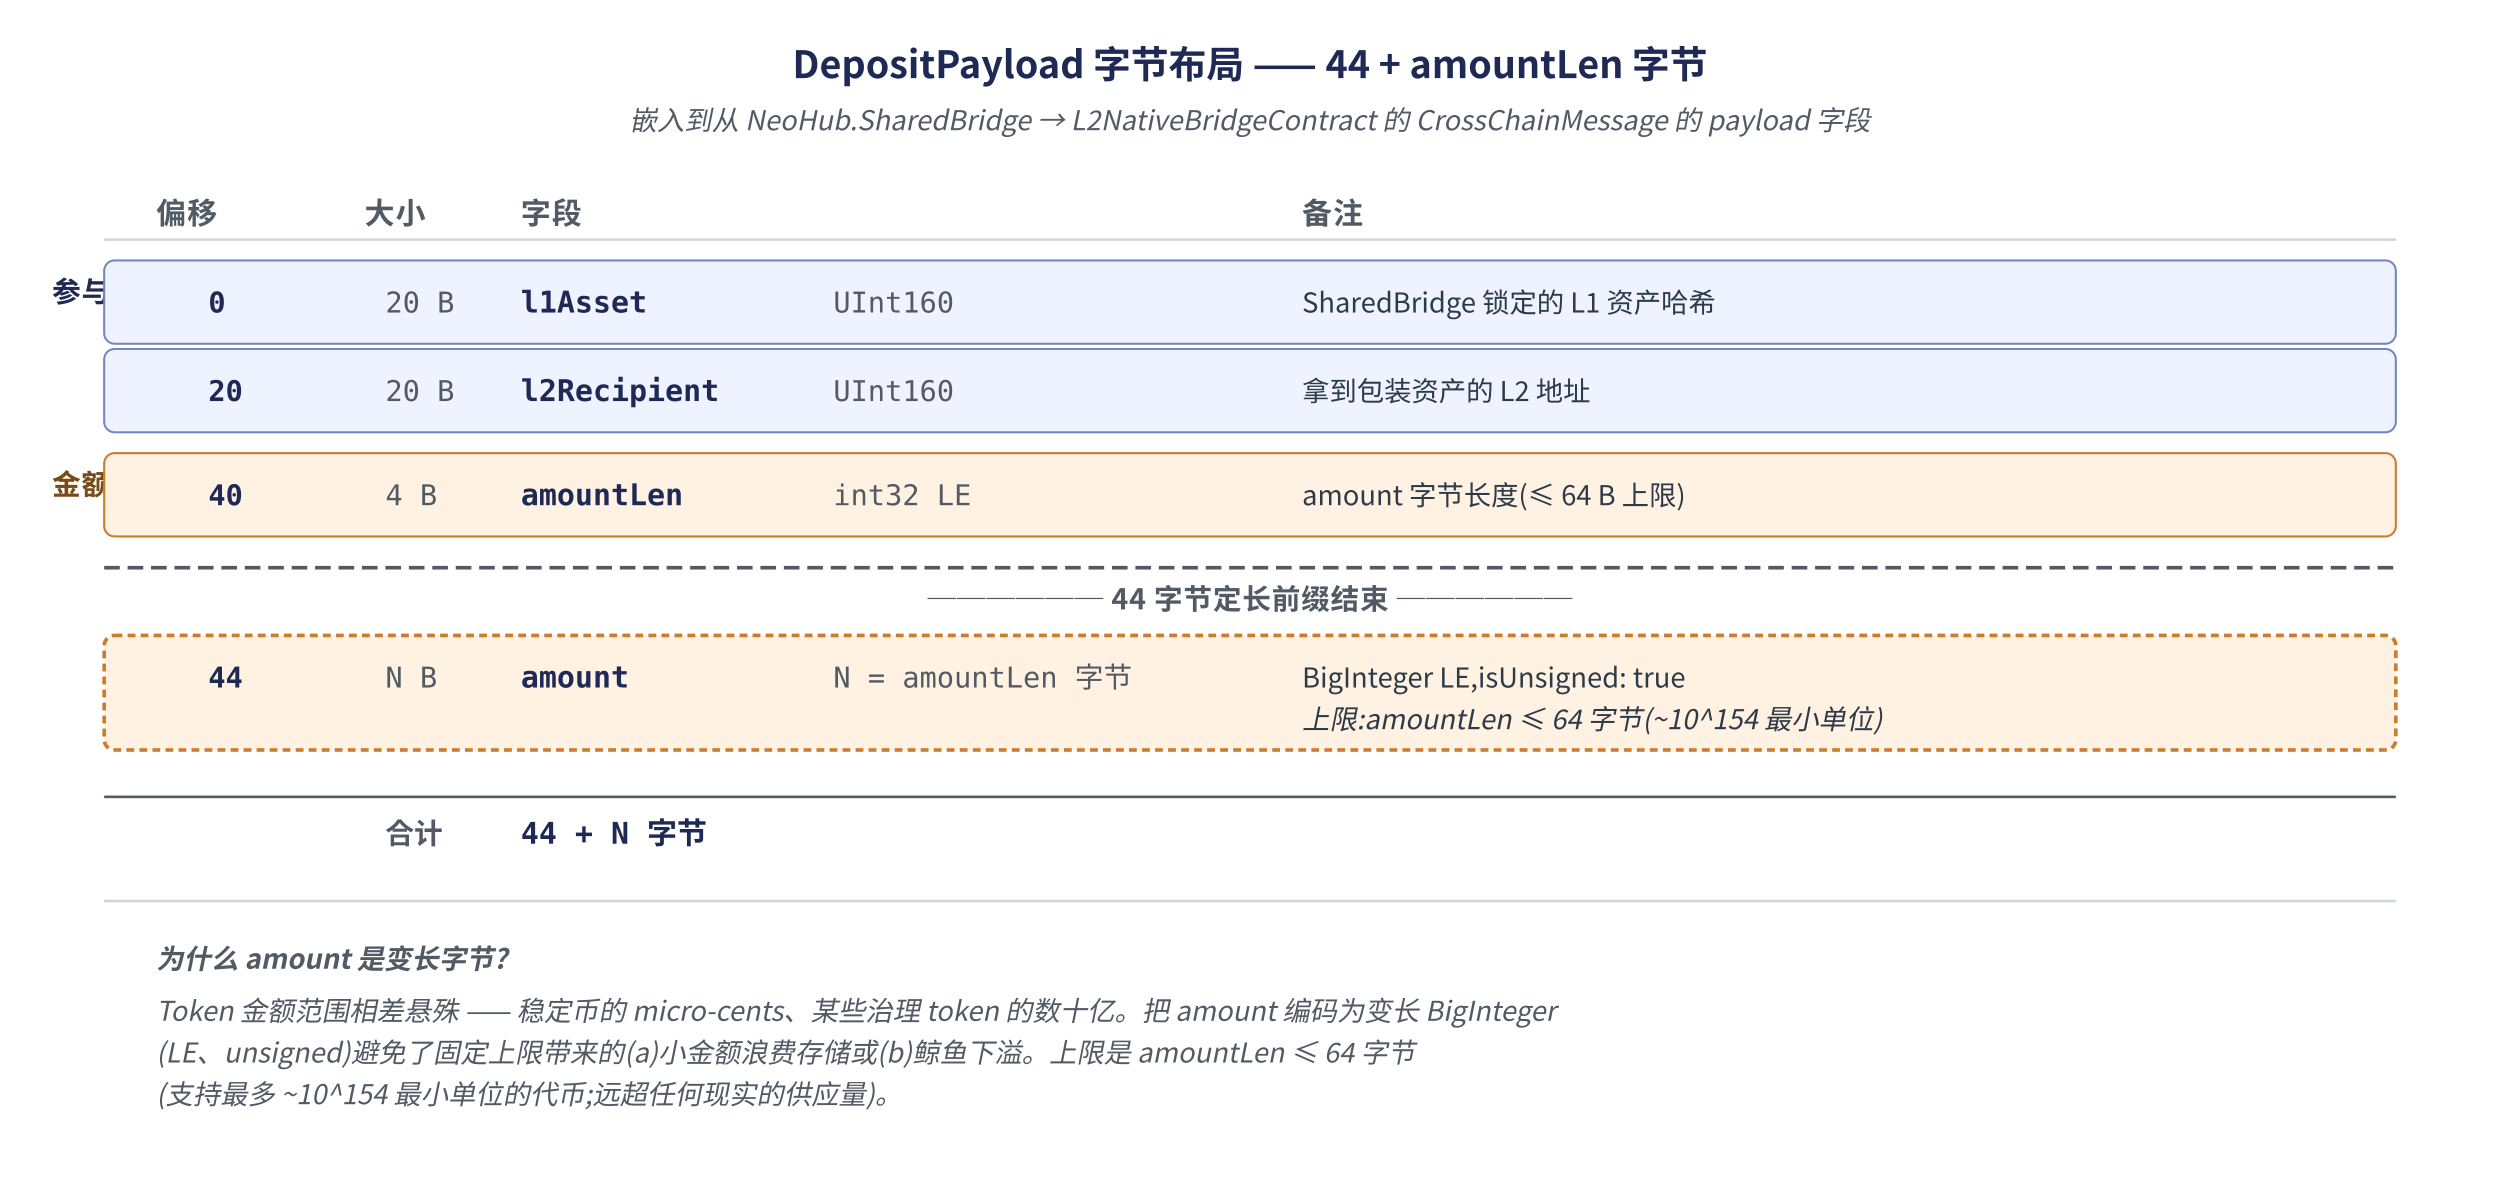
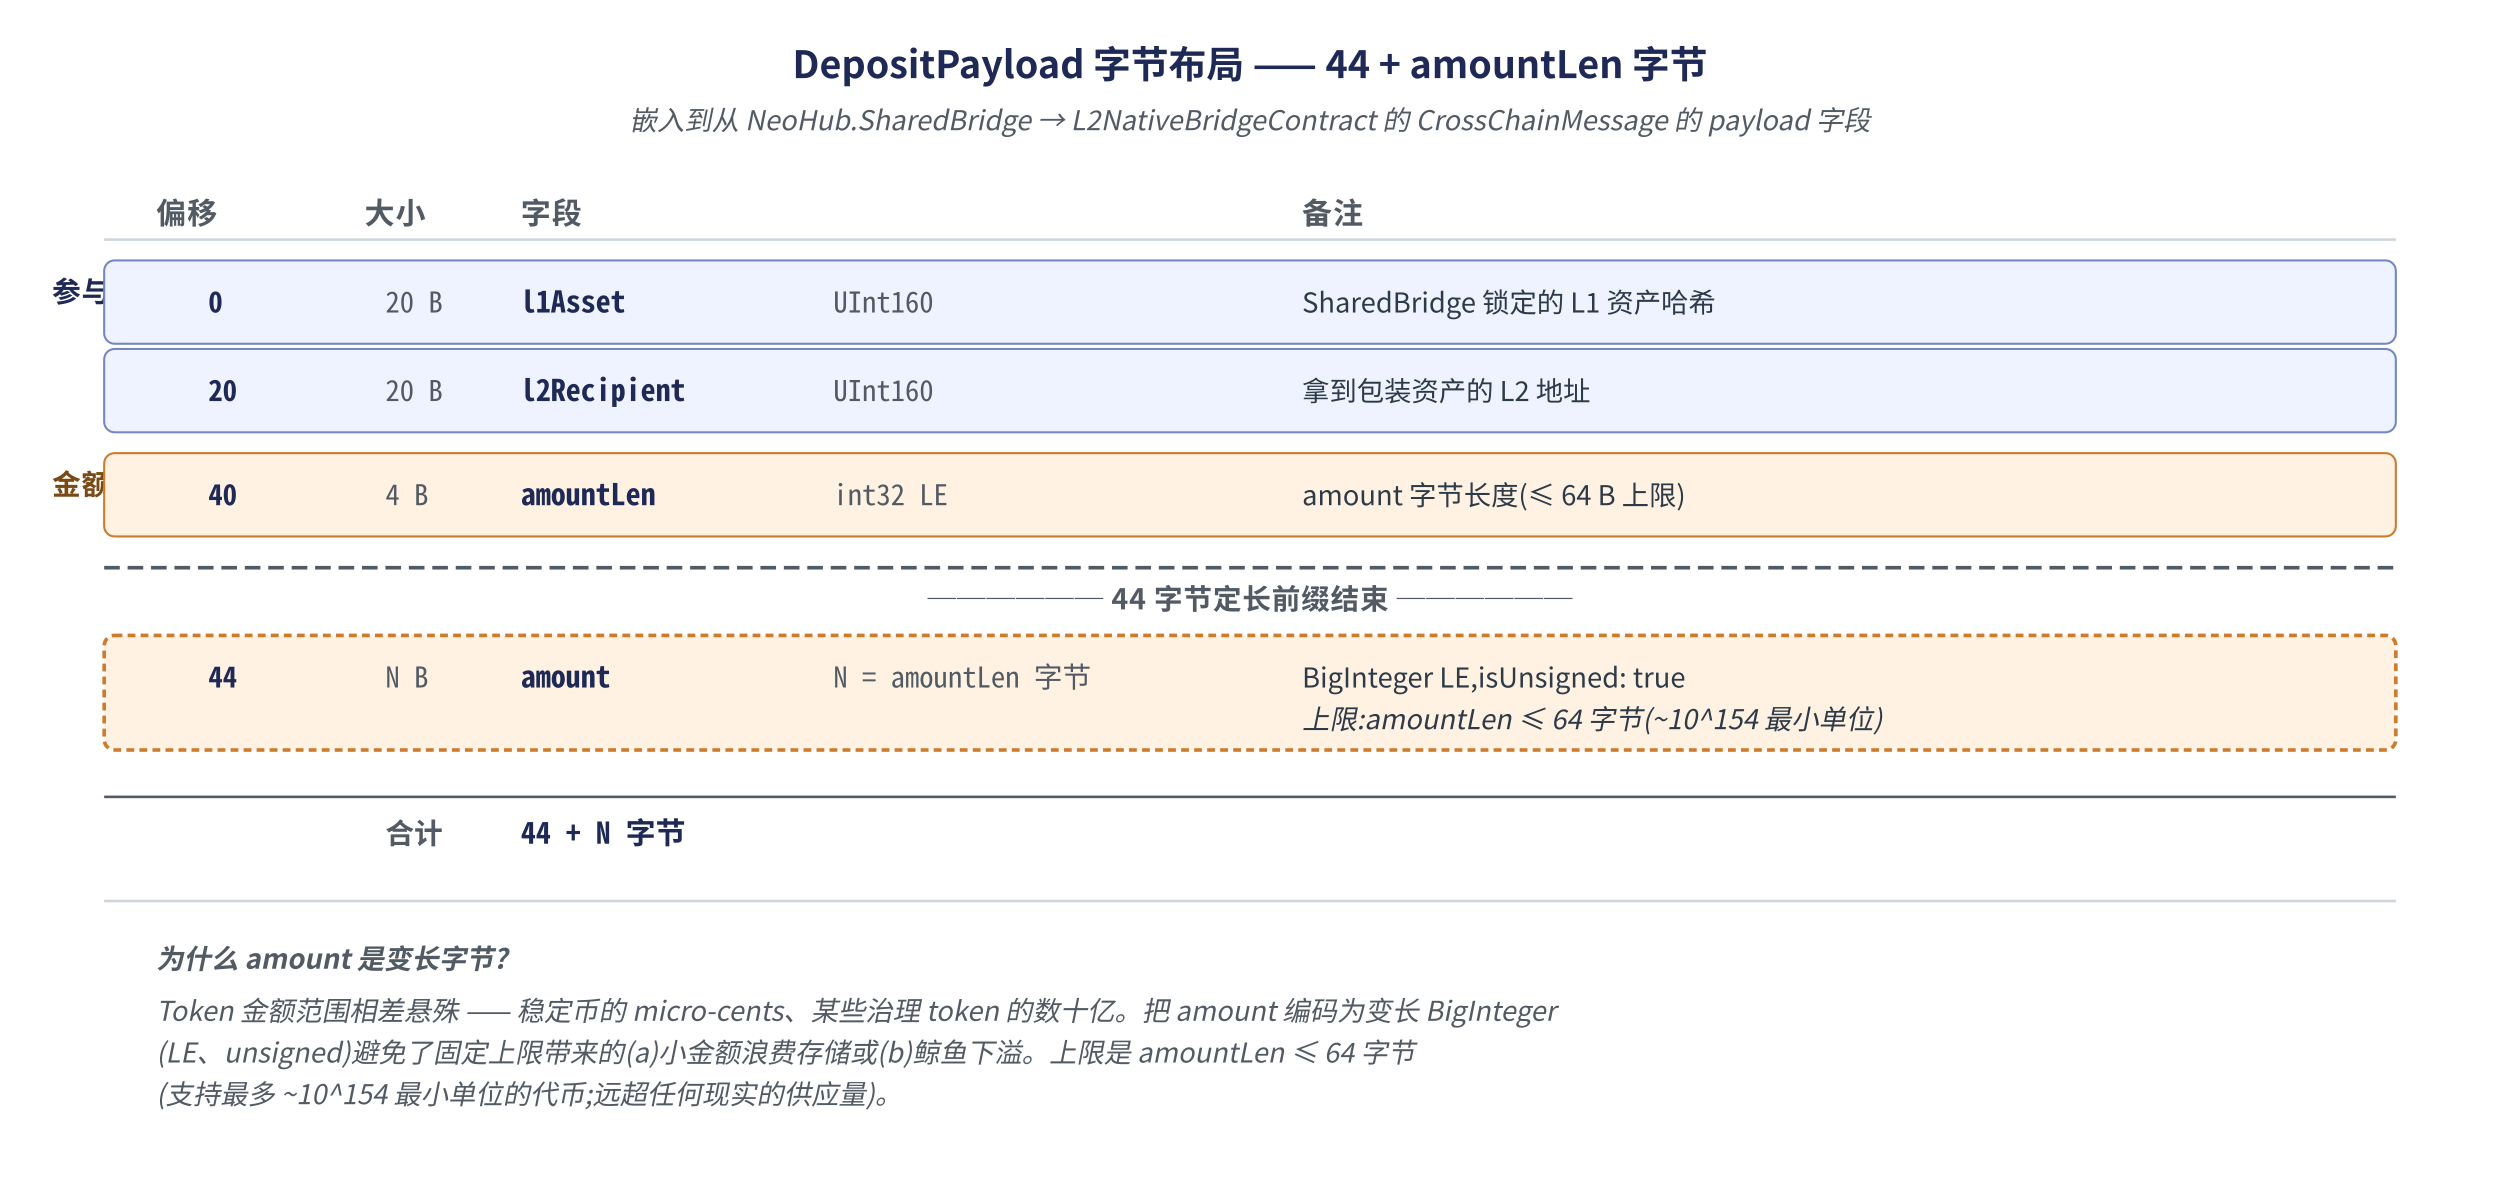
<svg xmlns="http://www.w3.org/2000/svg" viewBox="0 0 960 460" font-family="'Noto Sans CJK SC', 'Source Han Sans SC', 'WenQuanYi Zen Hei', 'Microsoft YaHei', sans-serif" role="img" aria-labelledby="title desc">
  <defs>
    <filter id="card" x="-2%" y="-3%" width="104%" height="106%">
      <feDropShadow dx="0" dy="1" stdDeviation="0.9" flood-color="#000000" flood-opacity="0.07" />
    </filter>
    <style>
      .header     { font-size: 14.5px; font-weight: 700; }
      .col-h      { font-size: 11.5px; font-weight: 700; fill: #525a64; letter-spacing: 0.4px; }
-       .offset     { font-size: 11px; fill: #1e2a55; font-weight: 700; font-family: ui-monospace, 'SF Mono', monospace; }
-       .size       { font-size: 11px; fill: #525a64; font-family: ui-monospace, 'SF Mono', monospace; }
-       .field      { font-size: 11.5px; fill: #1e2a55; font-weight: 700; font-family: ui-monospace, 'SF Mono', monospace; }
+       .offset     { font-size: 11px; fill: #1e2a55; font-weight: 700; font-family: 'Noto Sans Mono CJK SC', ui-monospace, 'SF Mono',monospace; }
+       .size       { font-size: 11px; fill: #525a64; font-family: 'Noto Sans Mono CJK SC', ui-monospace, 'SF Mono',monospace; }
+       .field      { font-size: 11.5px; fill: #1e2a55; font-weight: 700; font-family: 'Noto Sans Mono CJK SC', ui-monospace, 'SF Mono',monospace; }
      .desc       { font-size: 10.5px; fill: #2d3a48; }
      .grp        { font-size: 11px; font-weight: 600; letter-spacing: 0.3px; }
      .ftr        { font-size: 10.5px; fill: #525a64; font-style: italic; }
    </style>
  </defs>
  <rect width="960" height="460" fill="#ffffff" />
  <text x="480" y="30" text-anchor="middle" class="header" fill="#1e2a55">DepositPayload 字节布局 —— 44 + amountLen 字节</text>
  <text x="480" y="50" text-anchor="middle" class="ftr">嵌入到从 NeoHub.SharedBridge → L2NativeBridgeContract 的 CrossChainMessage 的 payload 字段</text>
  <text x="60" y="86" class="col-h">偏移</text>
  <text x="140" y="86" class="col-h">大小</text>
  <text x="200" y="86" class="col-h">字段</text>
  <text x="500" y="86" class="col-h">备注</text>
  <line x1="40" y1="92" x2="920" y2="92" stroke="#cfd5dd" stroke-width="1" />
  <text x="20" y="116" class="grp" fill="#1e2a55">参与方</text>
  <rect x="40" y="100" width="880" height="32" rx="4" ry="4" fill="#eff3ff" stroke="#7587c1" stroke-width="0.8" />
  <text x="80" y="120" class="offset">0</text>
  <text x="148" y="120" class="size">20 B</text>
  <text x="200" y="120" class="field">l1Asset</text>
  <text x="320" y="120" class="size">UInt160</text>
  <text x="500" y="120" class="desc">SharedBridge 锁定的 L1 资产哈希</text>
  <rect x="40" y="134" width="880" height="32" rx="4" ry="4" fill="#eff3ff" stroke="#7587c1" stroke-width="0.8" />
  <text x="80" y="154" class="offset">20</text>
  <text x="148" y="154" class="size">20 B</text>
  <text x="200" y="154" class="field">l2Recipient</text>
  <text x="320" y="154" class="size">UInt160</text>
  <text x="500" y="154" class="desc">拿到包装资产的 L2 地址</text>
  <text x="20" y="190" class="grp" fill="#7a4a14">金额</text>
  <rect x="40" y="174" width="880" height="32" rx="4" ry="4" fill="#fff2e3" stroke="#cd7c2e" stroke-width="0.8" />
  <text x="80" y="194" class="offset">40</text>
  <text x="148" y="194" class="size">4 B</text>
  <text x="200" y="194" class="field">amountLen</text>
  <text x="320" y="194" class="size">int32 LE</text>
  <text x="500" y="194" class="desc">amount 字节长度(≤ 64 B 上限)</text>
  <line x1="40" y1="218" x2="920" y2="218" stroke="#525a64" stroke-width="1.4" stroke-dasharray="6 3" />
  <text x="480" y="234" text-anchor="middle" class="grp" fill="#525a64">────── 44 字节定长前缀结束 ──────</text>
  <rect x="40" y="244" width="880" height="44" rx="4" ry="4" fill="#fff2e3" stroke="#cd7c2e" stroke-width="1.4" stroke-dasharray="3 2" />
  <text x="80" y="264" class="offset">44</text>
  <text x="148" y="264" class="size">N B</text>
  <text x="200" y="264" class="field">amount</text>
  <text x="320" y="264" class="size">N = amountLen 字节</text>
  <text x="500" y="264" class="desc">BigInteger LE,isUnsigned: true</text>
  <text x="500" y="280" class="desc" font-style="italic">上限:amountLen ≤ 64 字节(~10^154 最小单位)</text>
  <line x1="40" y1="306" x2="920" y2="306" stroke="#525a64" stroke-width="1" />
  <text x="148" y="324" class="size" font-weight="700" fill="#1e2a55">合计</text>
  <text x="200" y="324" class="field" font-size="13">44 + N 字节</text>
  <line x1="40" y1="346" x2="920" y2="346" stroke="#cfd5dd" stroke-width="1" />
  <text x="60" y="372" class="ftr" font-weight="600" fill="#1e2a55">为什么 amount 是变长字节?</text>
  <text x="60" y="392" class="ftr">Token 金额范围相差悬殊 —— 稳定币的 micro-cents、某些治理 token 的数十亿。把 amount 编码为变长 BigInteger</text>
  <text x="60" y="408" class="ftr">(LE、unsigned)避免了固定上限带来的(a)小金额浪费存储或(b)鲸鱼下溢。上限是 amountLen ≤ 64 字节</text>
  <text x="60" y="424" class="ftr">(支持最多 ~10^154 最小单位的代币;远超任何现实的供应量)。</text>
</svg>
